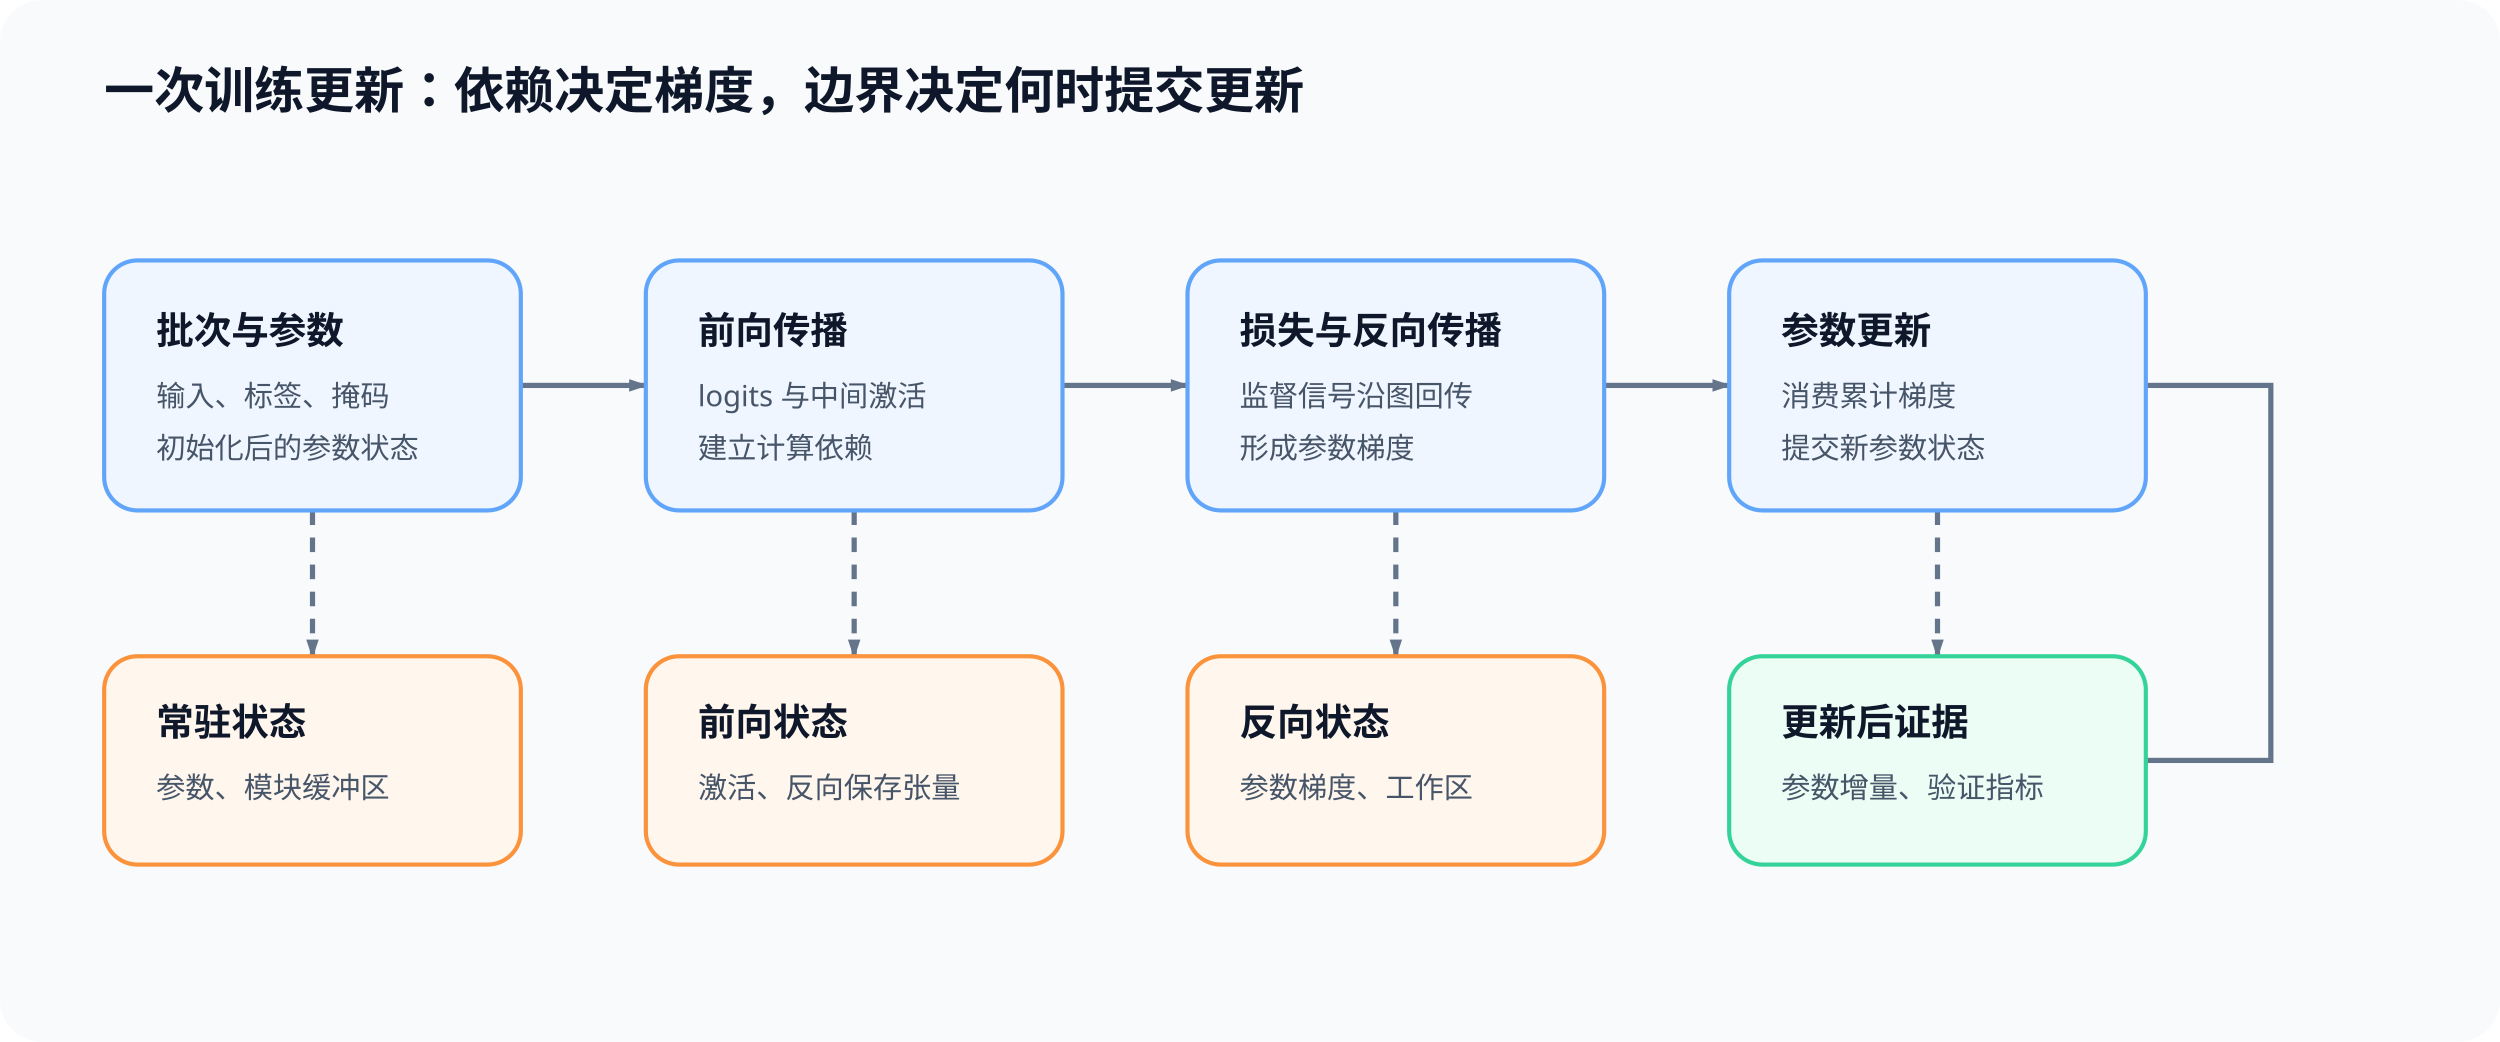
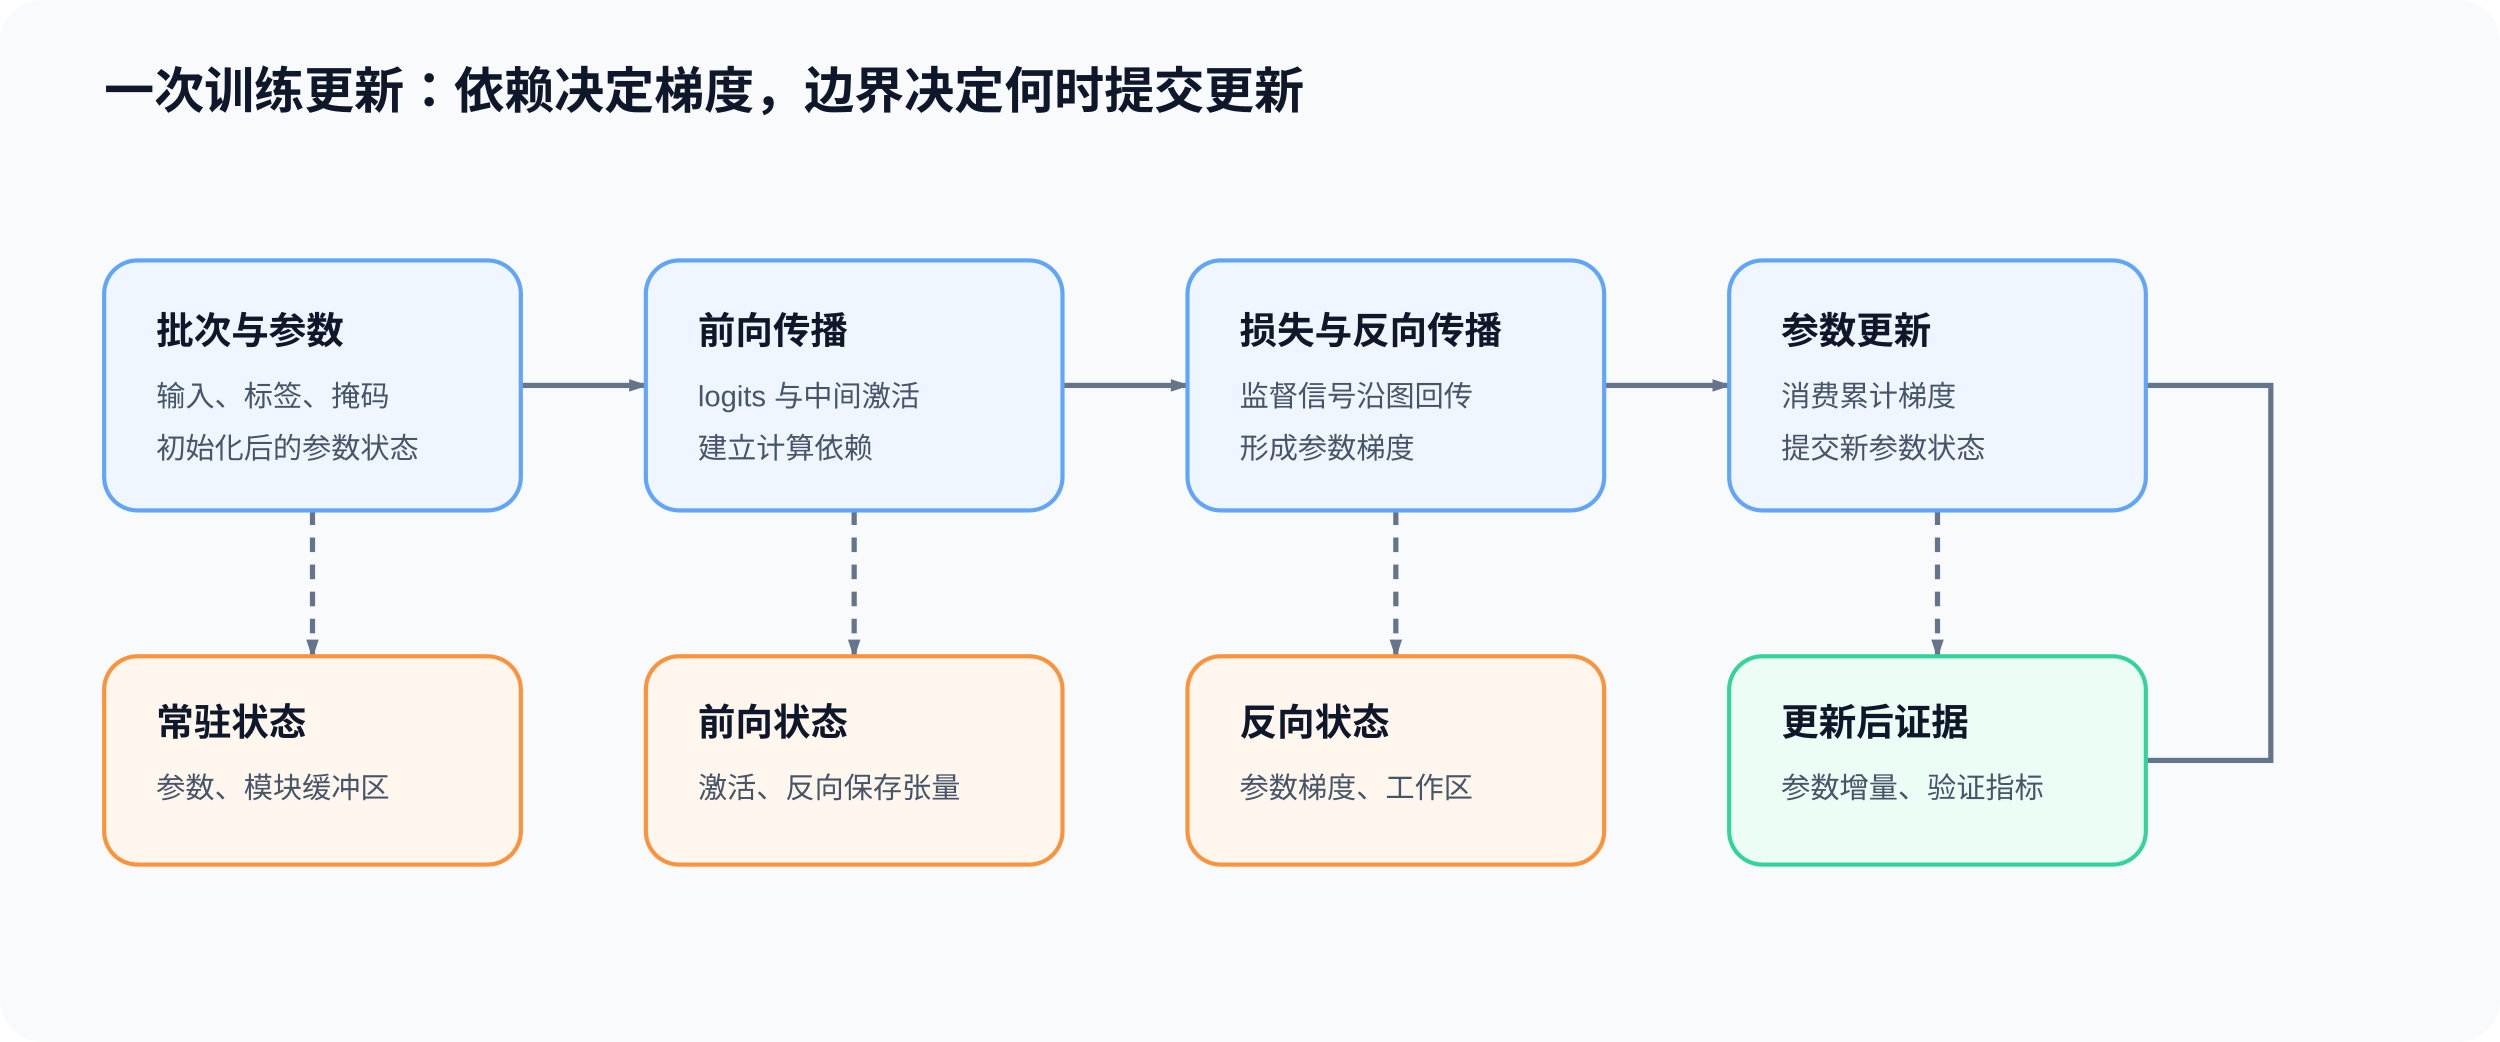
<svg xmlns="http://www.w3.org/2000/svg" width="1200" height="500" viewBox="0 0 1200 500" role="img" aria-labelledby="title desc">
-   <style>.bg{fill:#f8fafc}.line{stroke:#64748b;stroke-width:2.5;fill:none;marker-end:url(#a)}.dash{stroke-dasharray:7 6}.box{fill:#eff6ff;stroke:#60a5fa;stroke-width:2}.state{fill:#fff7ed;stroke:#fb923c;stroke-width:2}.out{fill:#ecfdf5;stroke:#34d399;stroke-width:2}.n{font:700 18px sans-serif;fill:#0f172a}.s{font:14px sans-serif;fill:#475569}.t{font:700 24px sans-serif;fill:#0f172a}</style>
+   <style>.bg{fill:#f8fafc}.line{stroke:#64748b;stroke-width:2.5;fill:none;marker-end:url(#a)}.dash{stroke-dasharray:7 6}.box{fill:#eff6ff;stroke:#60a5fa;stroke-width:2}.state{fill:#fff7ed;stroke:#fb923c;stroke-width:2}.out{fill:#ecfdf5;stroke:#34d399;stroke-width:2}.n{font-family:Arial,'Microsoft YaHei',sans-serif;font-size:18px;font-weight:700;fill:#0f172a}.s{font-family:Arial,'Microsoft YaHei',sans-serif;font-size:14px;fill:#475569}.t{font-family:Arial,'Microsoft YaHei',sans-serif;font-size:24px;font-weight:700;fill:#0f172a}</style>
  <defs>
    <marker id="a" markerWidth="9" markerHeight="9" refX="8" refY="3" orient="auto" markerUnits="userSpaceOnUse">
      <path d="M0 0L9 3L0 6z" fill="#64748b" />
    </marker>
  </defs>
  <rect class="bg" width="1200" height="500" rx="20" />
  <text x="50" y="52" class="t">一次训练更新：依赖决定梯度，边界决定何时提交更新</text>
  <path class="line" d="M250 185H310" />
  <path class="line" d="M510 185H570" />
  <path class="line" d="M770 185H830" />
  <path class="line" d="M1030 185H1090V365H995" />
  <path class="line dash" d="M150 245V315" />
  <path class="line dash" d="M410 245V315" />
  <path class="line dash" d="M670 245V315" />
  <path class="line dash" d="M930 245V315" />
  <g>
    <rect class="box" x="50" y="125" width="200" height="120" rx="16" />
    <text x="75" y="165" class="n">批次与参数</text>
    <text x="75" y="195" class="s">输入、标签、掩码</text>
    <text x="75" y="220" class="s">初始化后的参数状态</text>
  </g>
  <g>
    <rect class="box" x="310" y="125" width="200" height="120" rx="16" />
    <text x="335" y="165" class="n">前向传播</text>
    <text x="335" y="195" class="s">logits 与中间激活</text>
    <text x="335" y="220" class="s">建立计算依赖</text>
  </g>
  <g>
    <rect class="box" x="570" y="125" width="200" height="120" rx="16" />
    <text x="595" y="165" class="n">损失与反向传播</text>
    <text x="595" y="195" class="s">监督信号沿图回传</text>
    <text x="595" y="220" class="s">形成参数梯度</text>
  </g>
  <g>
    <rect class="box" x="830" y="125" width="200" height="120" rx="16" />
    <text x="855" y="165" class="n">参数更新</text>
    <text x="855" y="195" class="s">消费累计梯度</text>
    <text x="855" y="220" class="s">提交新参数状态</text>
  </g>
  <g>
    <rect class="state" x="50" y="315" width="200" height="100" rx="16" />
    <text x="75" y="353" class="n">常驻状态</text>
    <text x="75" y="383" class="s">参数、模块缓冲区</text>
  </g>
  <g>
    <rect class="state" x="310" y="315" width="200" height="100" rx="16" />
    <text x="335" y="353" class="n">前向状态</text>
    <text x="335" y="383" class="s">激活、反向保存张量</text>
  </g>
  <g>
    <rect class="state" x="570" y="315" width="200" height="100" rx="16" />
    <text x="595" y="353" class="n">反向状态</text>
    <text x="595" y="383" class="s">参数梯度、工作区</text>
  </g>
  <g>
    <rect class="out" x="830" y="315" width="200" height="100" rx="16" />
    <text x="855" y="353" class="n">更新后证据</text>
    <text x="855" y="383" class="s">参数增量、验证指标</text>
  </g>
</svg>
